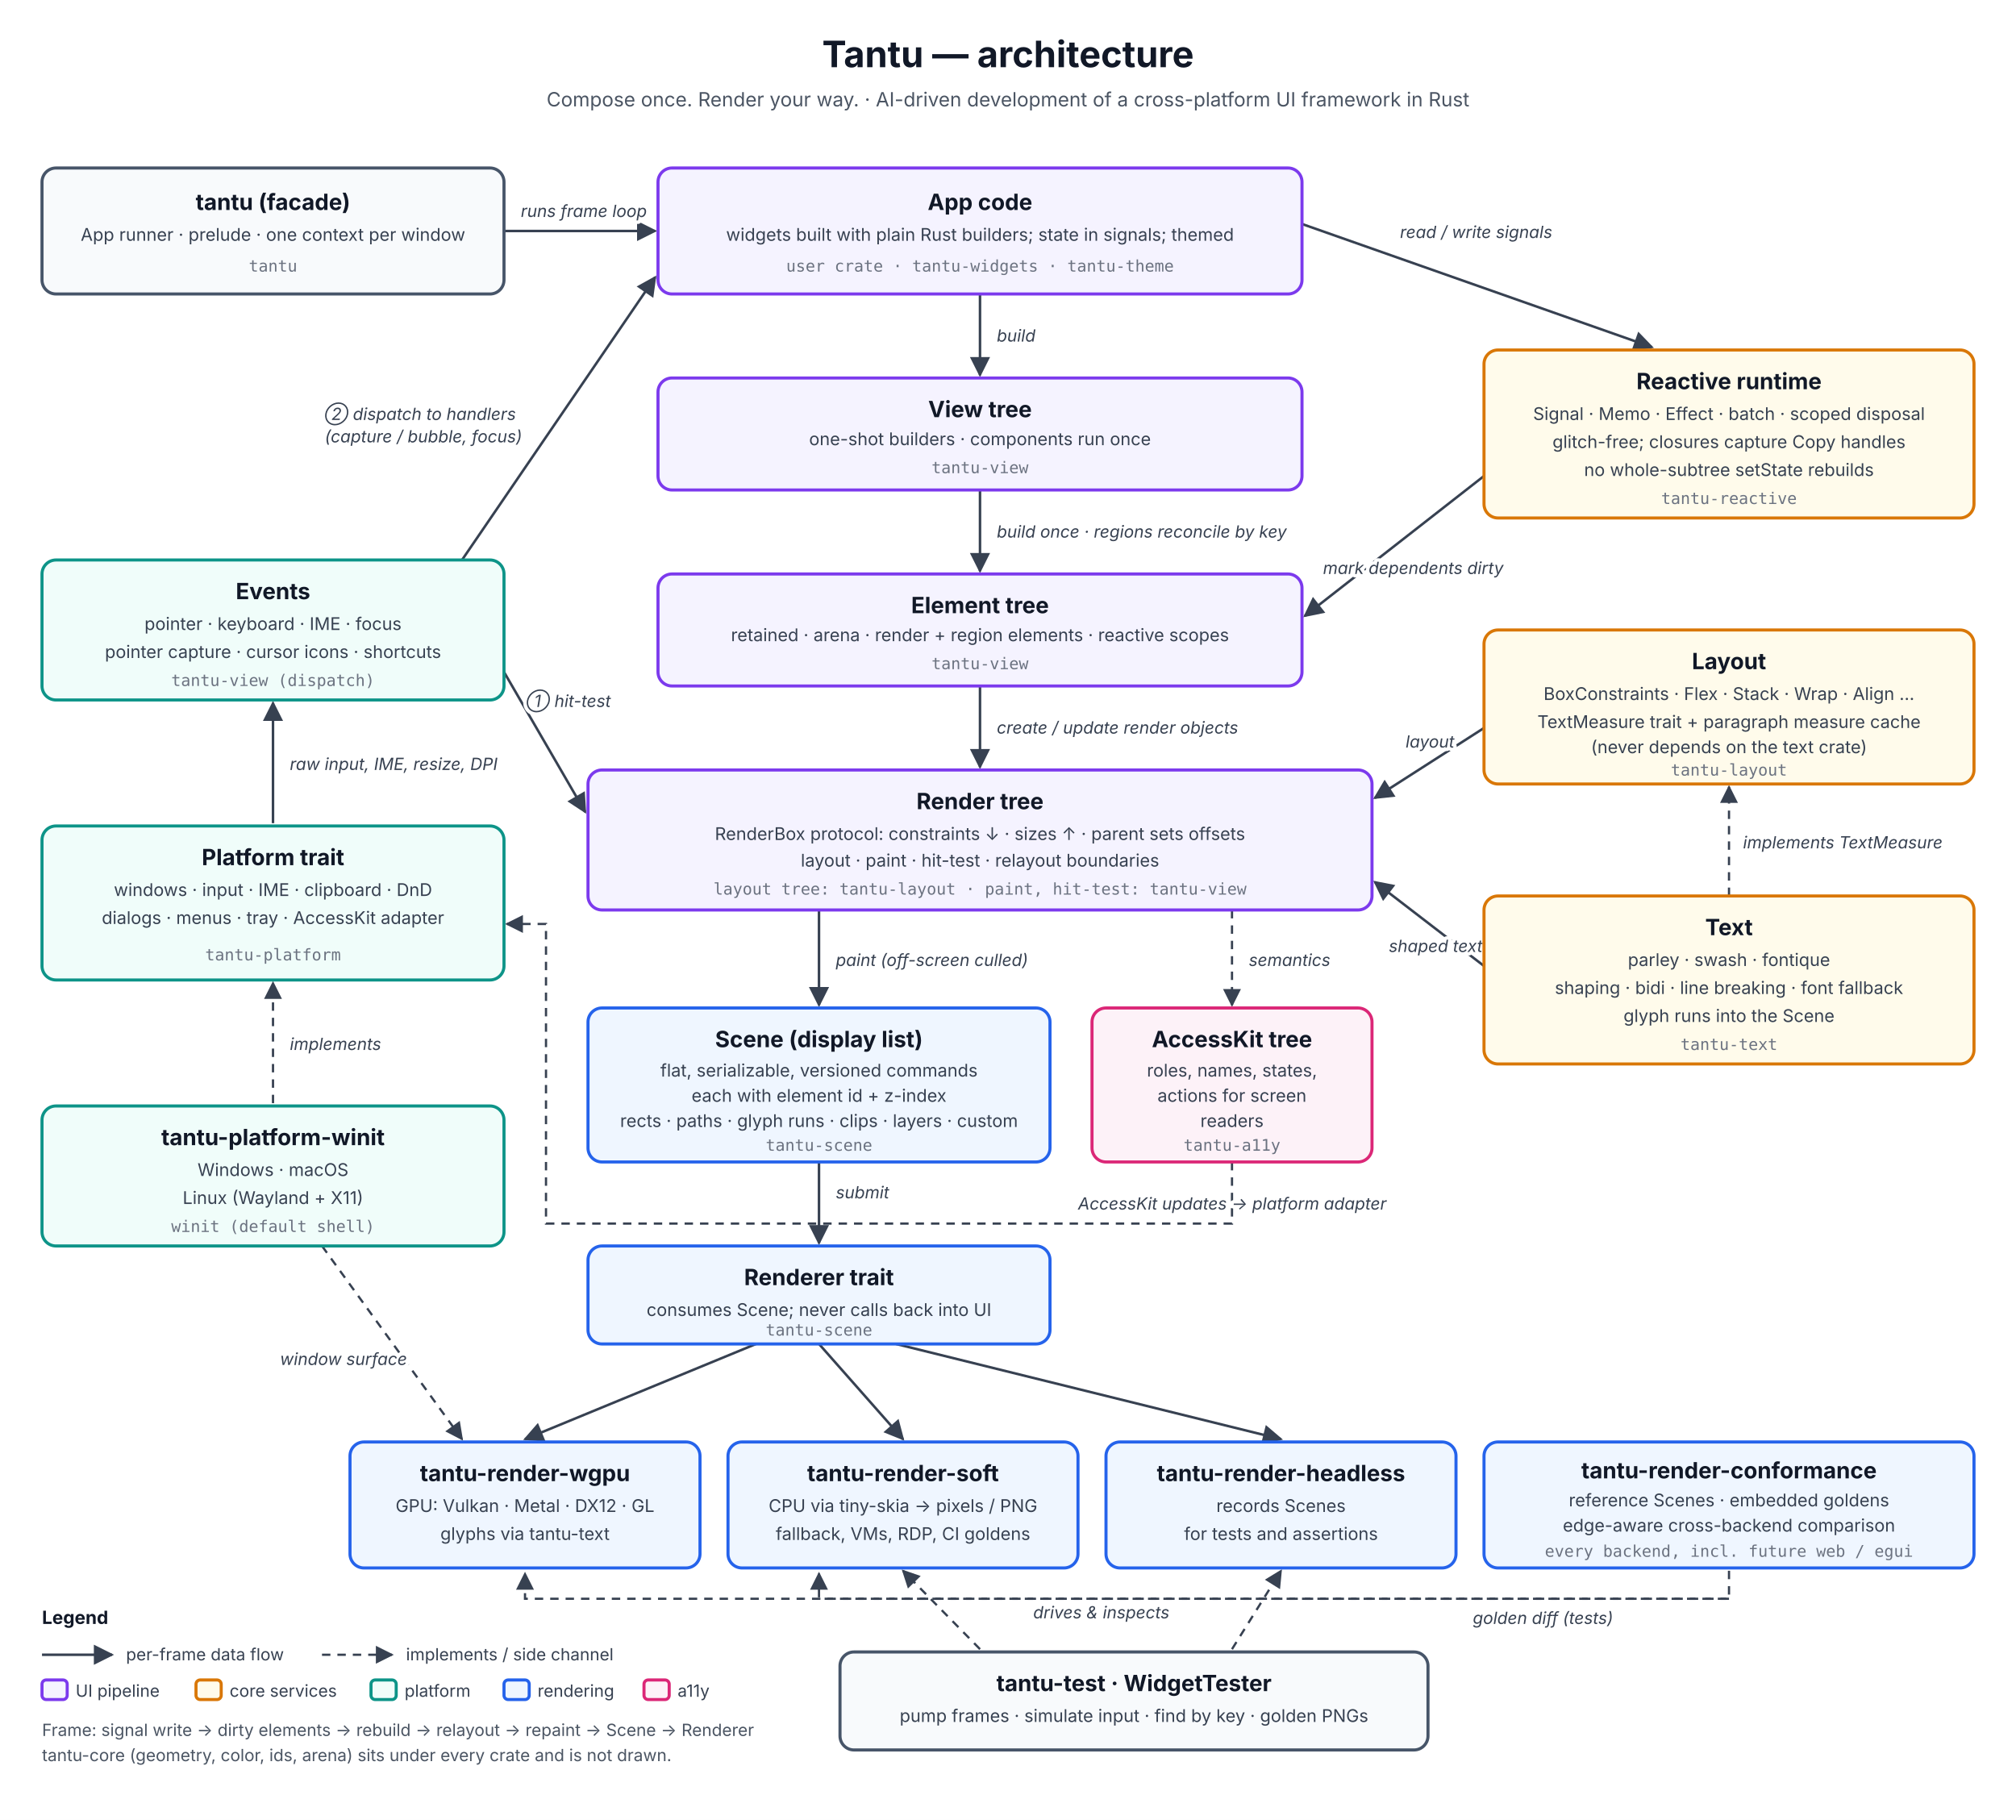
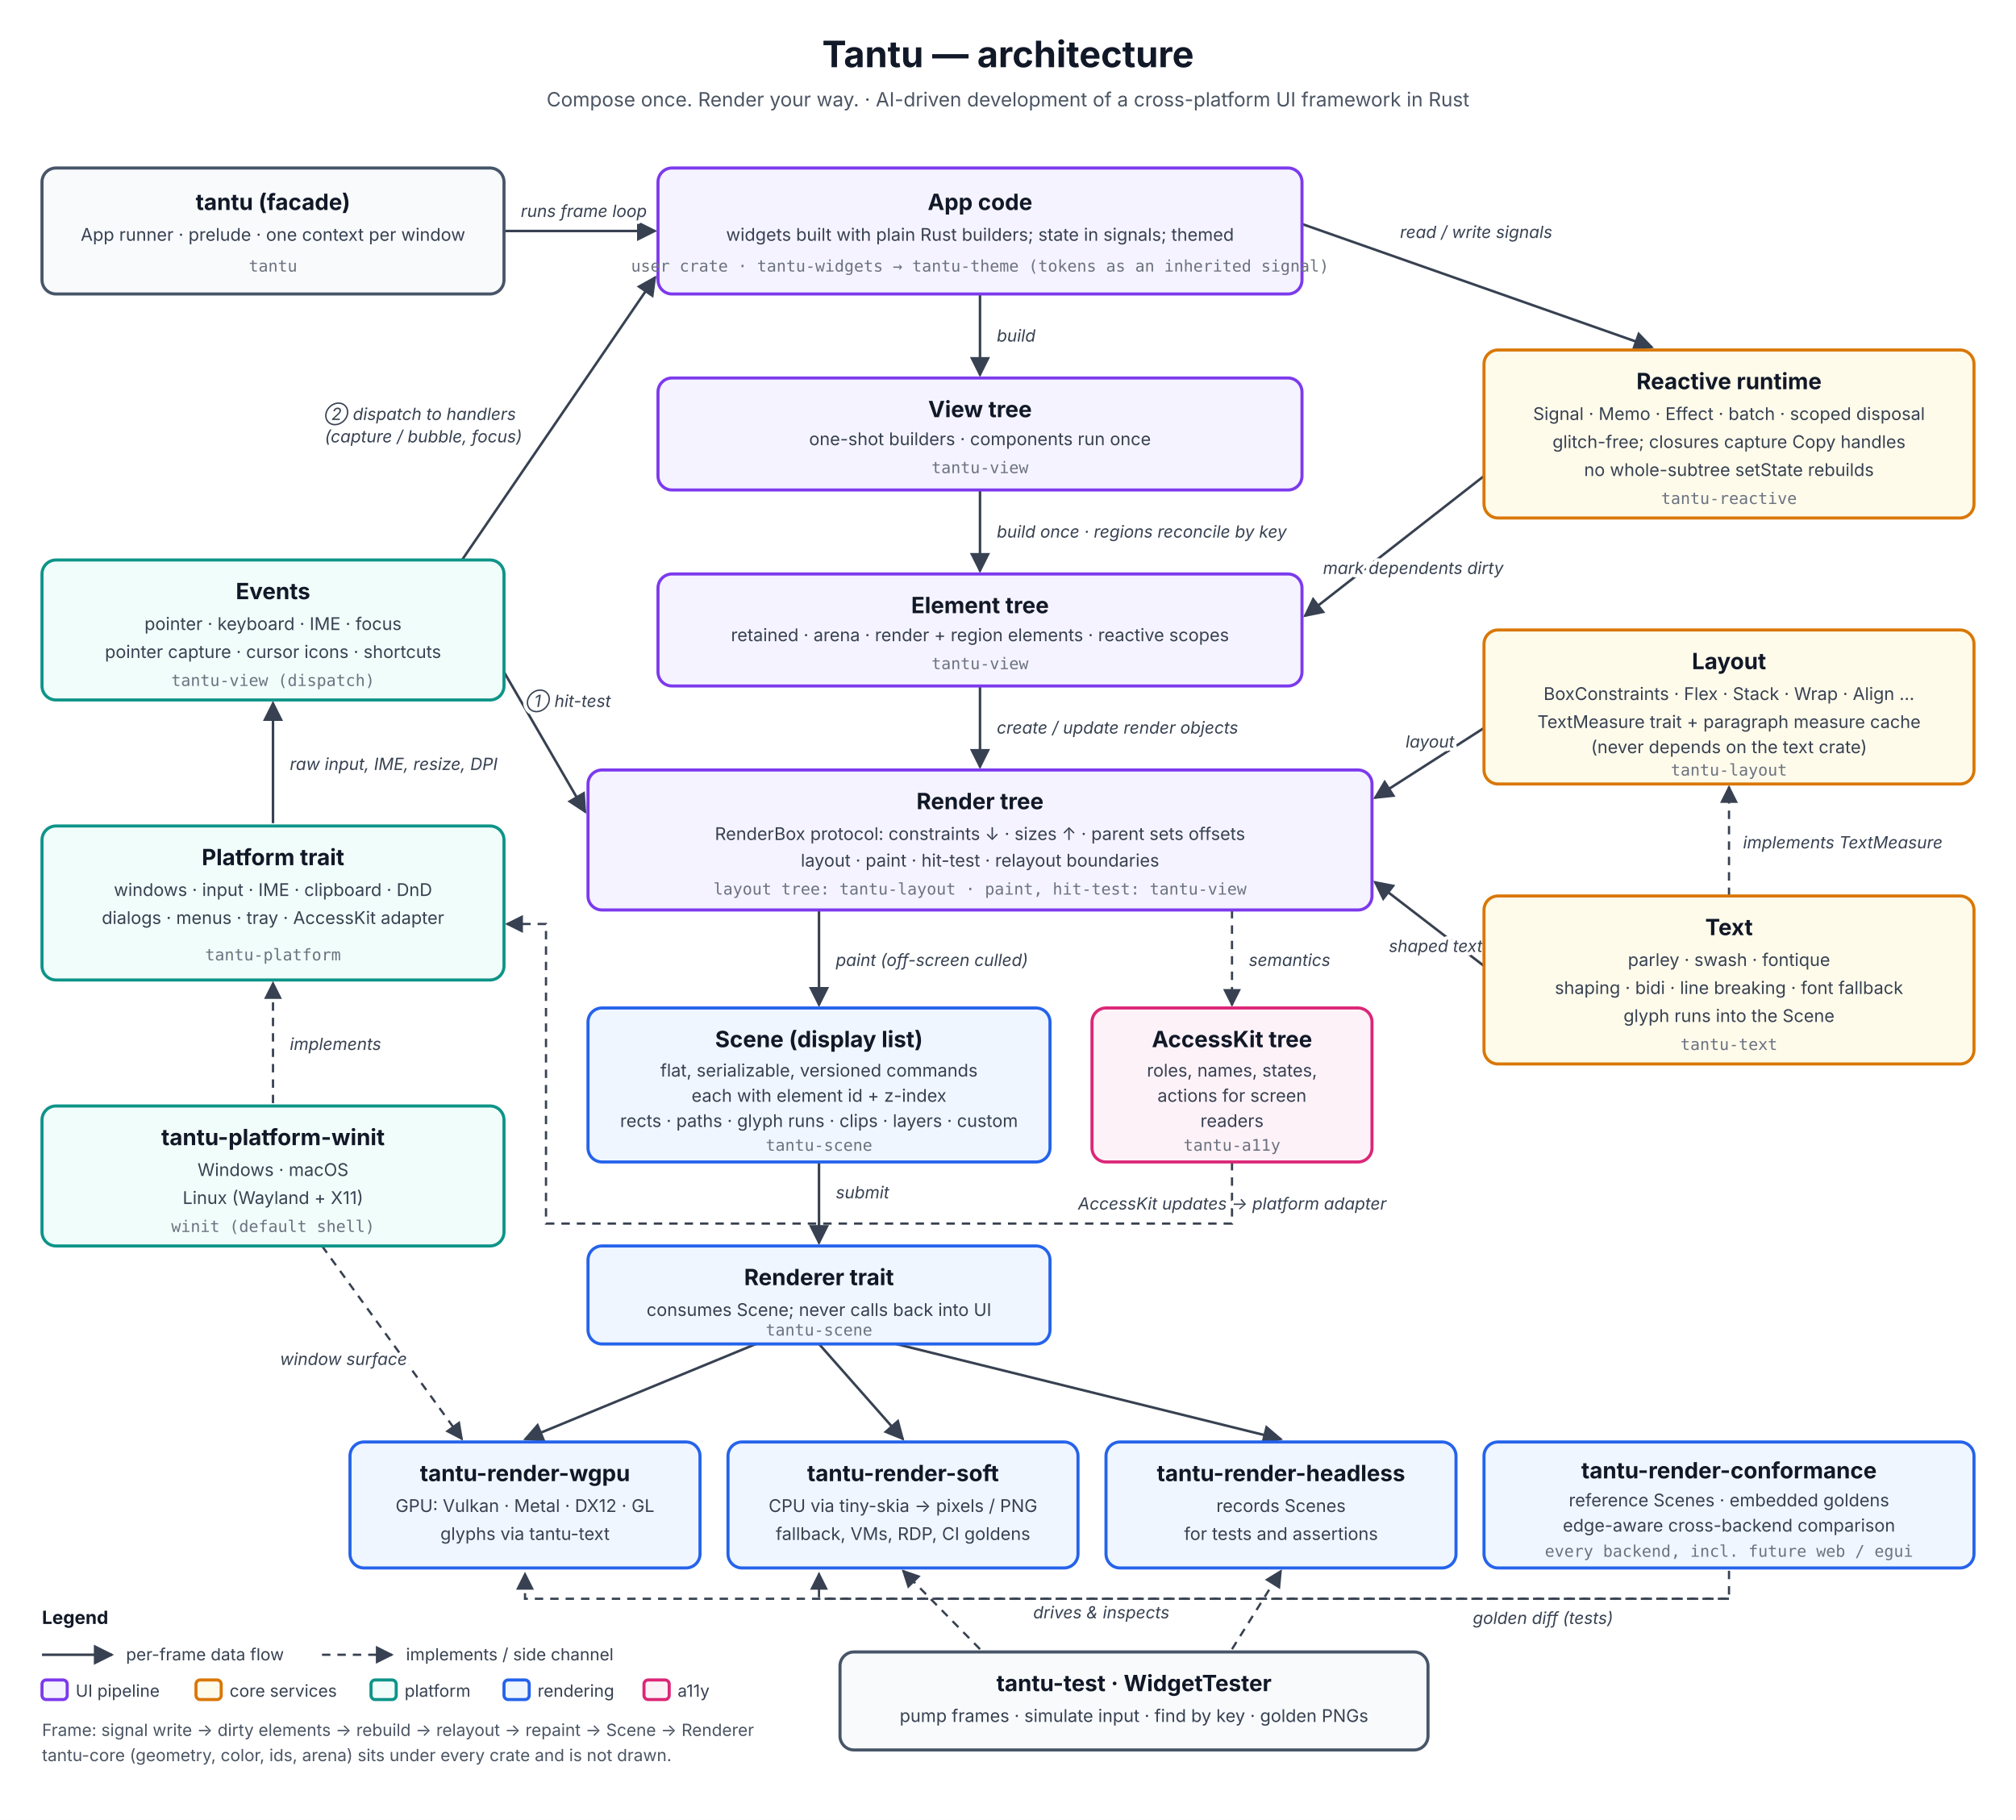
<svg xmlns="http://www.w3.org/2000/svg" width="1440" height="1300" viewBox="0 0 1440 1300" font-family="Inter, 'Segoe UI', Helvetica, Arial, sans-serif">
  <defs>
    <marker id="arrow" viewBox="0 0 10 10" refX="9" refY="5" markerWidth="8" markerHeight="8" orient="auto-start-reverse">
      <path d="M0,0 L10,5 L0,10 z" fill="#374151" />
    </marker>
    <style>
      .t  { font-size: 16px; font-weight: 700; fill: #111827; text-anchor: middle; }
      .b  { font-size: 12.5px; fill: #374151; text-anchor: middle; }
      .c  { font-size: 11.5px; fill: #6b7280; text-anchor: middle; font-family: 'JetBrains Mono', Consolas, monospace; }
      .lbl { font-size: 12px; font-style: italic; fill: #374151; paint-order: stroke; stroke: #ffffff; stroke-width: 5px; stroke-linejoin: round; }
      .edge { stroke: #374151; stroke-width: 1.8; fill: none; marker-end: url(#arrow); }
      .side { stroke: #374151; stroke-width: 1.6; fill: none; stroke-dasharray: 6 5; marker-end: url(#arrow); }
      .pipe { fill: #f5f3ff; stroke: #7c3aed; stroke-width: 2.2; }
      .svc  { fill: #fffbeb; stroke: #d97706; stroke-width: 2.2; }
      .plat { fill: #f0fdfa; stroke: #0d9488; stroke-width: 2.2; }
      .rend { fill: #eff6ff; stroke: #2563eb; stroke-width: 2.2; }
      .a11y { fill: #fdf2f8; stroke: #db2777; stroke-width: 2.2; }
      .tool { fill: #f8fafc; stroke: #475569; stroke-width: 2.2; }
    </style>
  </defs>
  <rect width="1440" height="1300" fill="#ffffff" />
  <text x="720" y="48" style="font-size:26px;font-weight:700;fill:#111827;text-anchor:middle">Tantu — architecture</text>
  <text x="720" y="76" style="font-size:14px;fill:#4b5563;text-anchor:middle">Compose once. Render your way. · AI-driven development of a cross-platform UI framework in Rust</text>
  <path class="edge" d="M700,210 L700,268" />
  <text class="lbl" x="712" y="244">build</text>
  <path class="edge" d="M700,350 L700,408" />
  <text class="lbl" x="712" y="384">build once · regions reconcile by key</text>
  <path class="edge" d="M700,490 L700,548" />
  <text class="lbl" x="712" y="524">create / update render objects</text>
  <path class="edge" d="M585,650 L585,718" />
  <text class="lbl" x="597" y="690">paint (off-screen culled)</text>
  <path class="side" d="M880,650 L880,718" />
  <text class="lbl" x="892" y="690">semantics</text>
  <path class="edge" d="M585,830 L585,888" />
  <text class="lbl" x="597" y="856">submit</text>
  <path class="edge" d="M540,960 L375,1028" />
  <path class="edge" d="M585,960 L645,1028" />
  <path class="edge" d="M640,960 L915,1028" />
  <path class="edge" d="M360,165 L468,165" />
  <text class="lbl" x="372" y="155">runs frame loop</text>
  <path class="edge" d="M930,160 L1180,248" />
  <text class="lbl" x="1000" y="170">read / write signals</text>
  <path class="edge" d="M1060,340 L932,440" />
  <text class="lbl" x="945" y="410">mark dependents dirty</text>
  <path class="edge" d="M1060,520 L982,570" />
  <text class="lbl" x="1004" y="534">layout</text>
  <path class="edge" d="M1060,690 L982,630" />
  <text class="lbl" x="992" y="680">shaped text</text>
  <path class="side" d="M1235,640 L1235,562" />
  <text class="lbl" x="1245" y="606">implements TextMeasure</text>
  <path class="edge" d="M360,480 L418,580" />
  <text class="lbl" x="376" y="505">① hit-test</text>
  <path class="edge" d="M330,400 L468,198" />
  <text class="lbl" x="232" y="300">② dispatch to handlers</text>
  <text class="lbl" x="232" y="316">(capture / bubble, focus)</text>
  <path class="edge" d="M195,588 L195,502" />
  <text class="lbl" x="207" y="550">raw input, IME, resize, DPI</text>
  <path class="side" d="M195,788 L195,702" />
  <text class="lbl" x="207" y="750">implements</text>
  <path class="side" d="M230,890 L330,1028" />
  <text class="lbl" x="200" y="975">window surface</text>
  <path class="side" d="M880,830 L880,874 L390,874 L390,660 L362,660" />
  <text class="lbl" x="770" y="864">AccessKit updates → platform adapter</text>
  <path class="side" d="M700,1178 L645,1122" />
  <path class="side" d="M880,1178 L915,1122" />
  <text class="lbl" x="738" y="1156">drives &amp; inspects</text>
  <path class="side" d="M1235,1122 L1235,1142 L585,1142 L585,1124" />
  <path class="side" d="M1235,1142 L375,1142 L375,1124" />
  <text class="lbl" x="1052" y="1160">golden diff (tests)</text>
  <rect class="tool" x="30" y="120" width="330" height="90" rx="10" />
  <text class="t" x="195" y="150">tantu (facade)</text>
  <text class="b" x="195" y="172">App runner · prelude · one context per window</text>
  <text class="c" x="195" y="194">tantu</text>
  <rect class="pipe" x="470" y="120" width="460" height="90" rx="10" />
  <text class="t" x="700" y="150">App code</text>
  <text class="b" x="700" y="172">widgets built with plain Rust builders; state in signals; themed</text>
-   <text class="c" x="700" y="194">user crate · tantu-widgets · tantu-theme</text>
+   <text class="c" x="700" y="194">user crate · tantu-widgets → tantu-theme (tokens as an inherited signal)</text>
  <rect class="pipe" x="470" y="270" width="460" height="80" rx="10" />
  <text class="t" x="700" y="298">View tree</text>
  <text class="b" x="700" y="318">one-shot builders · components run once</text>
  <text class="c" x="700" y="338">tantu-view</text>
  <rect class="pipe" x="470" y="410" width="460" height="80" rx="10" />
  <text class="t" x="700" y="438">Element tree</text>
  <text class="b" x="700" y="458">retained · arena · render + region elements · reactive scopes</text>
  <text class="c" x="700" y="478">tantu-view</text>
  <rect class="pipe" x="420" y="550" width="560" height="100" rx="10" />
  <text class="t" x="700" y="578">Render tree</text>
  <text class="b" x="700" y="600">RenderBox protocol: constraints ↓ · sizes ↑ · parent sets offsets</text>
  <text class="b" x="700" y="619">layout · paint · hit-test · relayout boundaries</text>
  <text class="c" x="700" y="639">layout tree: tantu-layout · paint, hit-test: tantu-view</text>
  <rect class="rend" x="420" y="720" width="330" height="110" rx="10" />
  <text class="t" x="585" y="748">Scene (display list)</text>
  <text class="b" x="585" y="769">flat, serializable, versioned commands</text>
  <text class="b" x="585" y="787">each with element id + z-index</text>
  <text class="b" x="585" y="805">rects · paths · glyph runs · clips · layers · custom</text>
  <text class="c" x="585" y="822">tantu-scene</text>
  <rect class="a11y" x="780" y="720" width="200" height="110" rx="10" />
  <text class="t" x="880" y="748">AccessKit tree</text>
  <text class="b" x="880" y="769">roles, names, states,</text>
  <text class="b" x="880" y="787">actions for screen</text>
  <text class="b" x="880" y="805">readers</text>
  <text class="c" x="880" y="822">tantu-a11y</text>
  <rect class="rend" x="420" y="890" width="330" height="70" rx="10" />
  <text class="t" x="585" y="918">Renderer trait</text>
  <text class="b" x="585" y="940">consumes Scene; never calls back into UI</text>
  <text class="c" x="585" y="954">tantu-scene</text>
  <rect class="rend" x="250" y="1030" width="250" height="90" rx="10" />
  <text class="t" x="375" y="1058">tantu-render-wgpu</text>
  <text class="b" x="375" y="1080">GPU: Vulkan · Metal · DX12 · GL</text>
  <text class="b" x="375" y="1100">glyphs via tantu-text</text>
  <rect class="rend" x="520" y="1030" width="250" height="90" rx="10" />
  <text class="t" x="645" y="1058">tantu-render-soft</text>
  <text class="b" x="645" y="1080">CPU via tiny-skia → pixels / PNG</text>
  <text class="b" x="645" y="1100">fallback, VMs, RDP, CI goldens</text>
  <rect class="rend" x="790" y="1030" width="250" height="90" rx="10" />
  <text class="t" x="915" y="1058">tantu-render-headless</text>
  <text class="b" x="915" y="1080">records Scenes</text>
  <text class="b" x="915" y="1100">for tests and assertions</text>
  <rect class="rend" x="1060" y="1030" width="350" height="90" rx="10" />
  <text class="t" x="1235" y="1056">tantu-render-conformance</text>
  <text class="b" x="1235" y="1076">reference Scenes · embedded goldens</text>
  <text class="b" x="1235" y="1094">edge-aware cross-backend comparison</text>
  <text class="c" x="1235" y="1112">every backend, incl. future web / egui</text>
  <rect class="tool" x="600" y="1180" width="420" height="70" rx="10" />
  <text class="t" x="810" y="1208">tantu-test · WidgetTester</text>
  <text class="b" x="810" y="1230">pump frames · simulate input · find by key · golden PNGs</text>
  <rect class="svc" x="1060" y="250" width="350" height="120" rx="10" />
  <text class="t" x="1235" y="278">Reactive runtime</text>
  <text class="b" x="1235" y="300">Signal · Memo · Effect · batch · scoped disposal</text>
  <text class="b" x="1235" y="320">glitch-free; closures capture Copy handles</text>
  <text class="b" x="1235" y="340">no whole-subtree setState rebuilds</text>
  <text class="c" x="1235" y="360">tantu-reactive</text>
  <rect class="svc" x="1060" y="450" width="350" height="110" rx="10" />
  <text class="t" x="1235" y="478">Layout</text>
  <text class="b" x="1235" y="500">BoxConstraints · Flex · Stack · Wrap · Align …</text>
  <text class="b" x="1235" y="520">TextMeasure trait + paragraph measure cache</text>
  <text class="b" x="1235" y="538">(never depends on the text crate)</text>
  <text class="c" x="1235" y="554">tantu-layout</text>
  <rect class="svc" x="1060" y="640" width="350" height="120" rx="10" />
  <text class="t" x="1235" y="668">Text</text>
  <text class="b" x="1235" y="690">parley · swash · fontique</text>
  <text class="b" x="1235" y="710">shaping · bidi · line breaking · font fallback</text>
  <text class="b" x="1235" y="730">glyph runs into the Scene</text>
  <text class="c" x="1235" y="750">tantu-text</text>
  <rect class="plat" x="30" y="400" width="330" height="100" rx="10" />
  <text class="t" x="195" y="428">Events</text>
  <text class="b" x="195" y="450">pointer · keyboard · IME · focus</text>
  <text class="b" x="195" y="470">pointer capture · cursor icons · shortcuts</text>
  <text class="c" x="195" y="490">tantu-view (dispatch)</text>
  <rect class="plat" x="30" y="590" width="330" height="110" rx="10" />
  <text class="t" x="195" y="618">Platform trait</text>
  <text class="b" x="195" y="640">windows · input · IME · clipboard · DnD</text>
  <text class="b" x="195" y="660">dialogs · menus · tray · AccessKit adapter</text>
  <text class="c" x="195" y="686">tantu-platform</text>
  <rect class="plat" x="30" y="790" width="330" height="100" rx="10" />
  <text class="t" x="195" y="818">tantu-platform-winit</text>
  <text class="b" x="195" y="840">Windows · macOS</text>
  <text class="b" x="195" y="860">Linux (Wayland + X11)</text>
  <text class="c" x="195" y="880">winit (default shell)</text>
  <g transform="translate(30,1160)">
    <text x="0" y="0" style="font-size:13px;font-weight:700;fill:#111827">Legend</text>
    <path class="edge" d="M0,22 L50,22" />
    <text x="60" y="26" style="font-size:12px;fill:#374151">per-frame data flow</text>
    <path class="side" d="M200,22 L250,22" />
    <text x="260" y="26" style="font-size:12px;fill:#374151">implements / side channel</text>
    <rect class="pipe" x="0" y="40" width="18" height="14" rx="3" />
    <text x="24" y="52" style="font-size:12px;fill:#374151">UI pipeline</text>
    <rect class="svc" x="110" y="40" width="18" height="14" rx="3" />
    <text x="134" y="52" style="font-size:12px;fill:#374151">core services</text>
    <rect class="plat" x="235" y="40" width="18" height="14" rx="3" />
    <text x="259" y="52" style="font-size:12px;fill:#374151">platform</text>
    <rect class="rend" x="330" y="40" width="18" height="14" rx="3" />
    <text x="354" y="52" style="font-size:12px;fill:#374151">rendering</text>
    <rect class="a11y" x="430" y="40" width="18" height="14" rx="3" />
    <text x="454" y="52" style="font-size:12px;fill:#374151">a11y</text>
    <text x="0" y="80" style="font-size:12px;fill:#4b5563">Frame: signal write → dirty elements → rebuild → relayout → repaint → Scene → Renderer</text>
    <text x="0" y="98" style="font-size:12px;fill:#4b5563">tantu-core (geometry, color, ids, arena) sits under every crate and is not drawn.</text>
  </g>
</svg>
